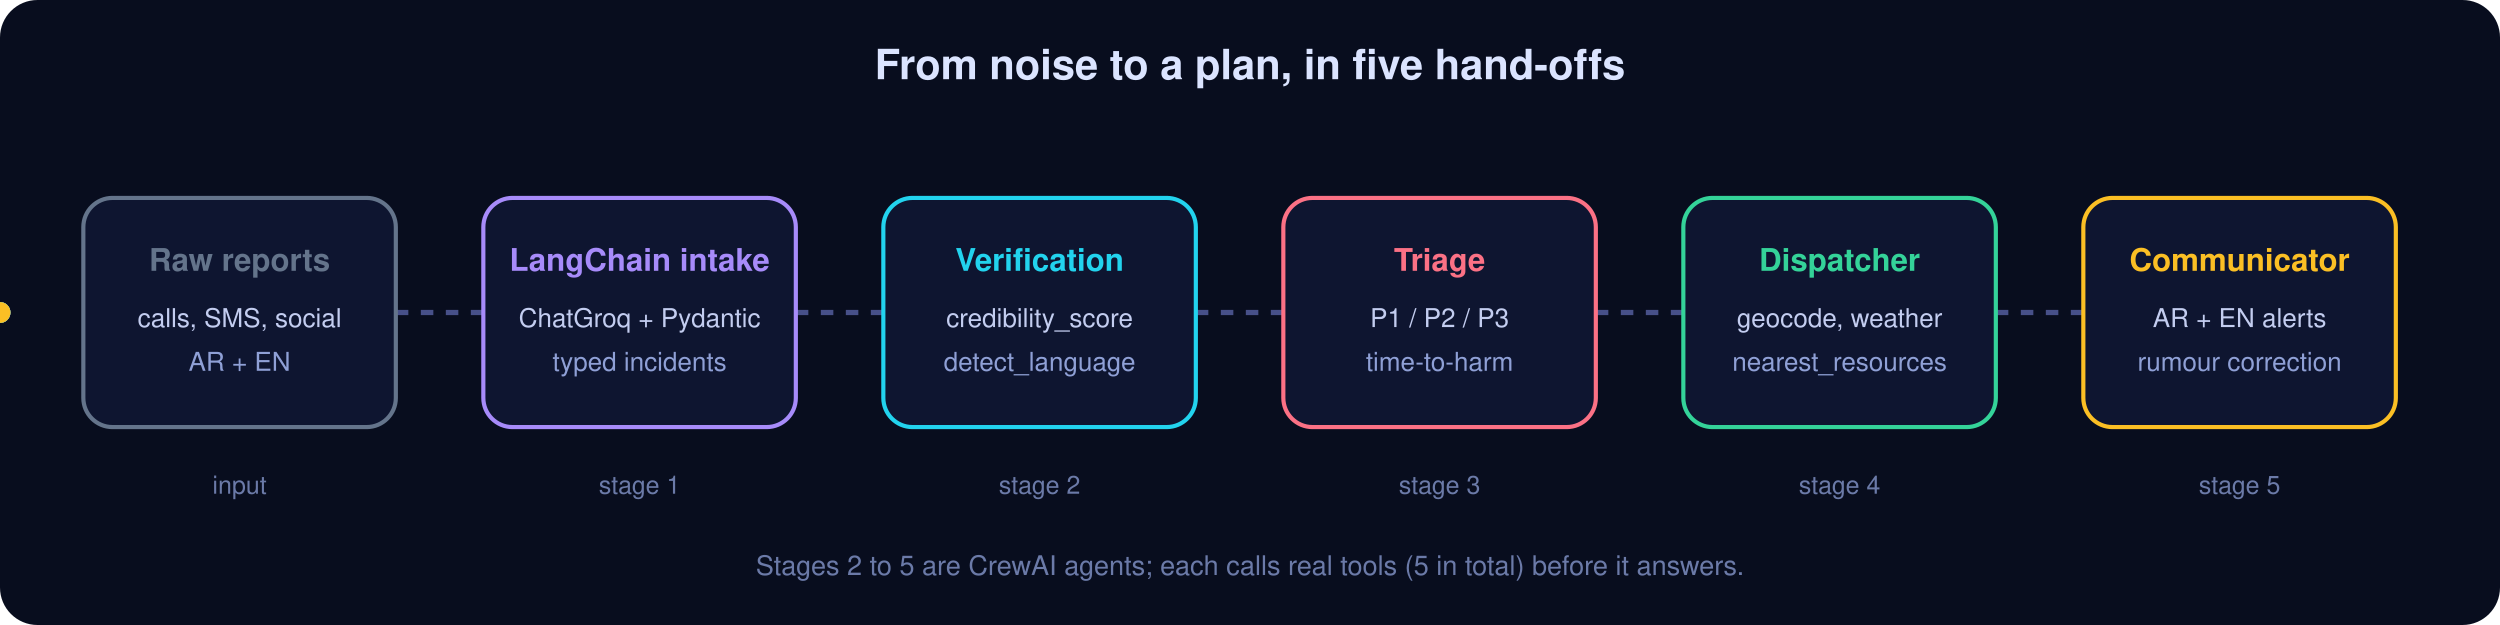
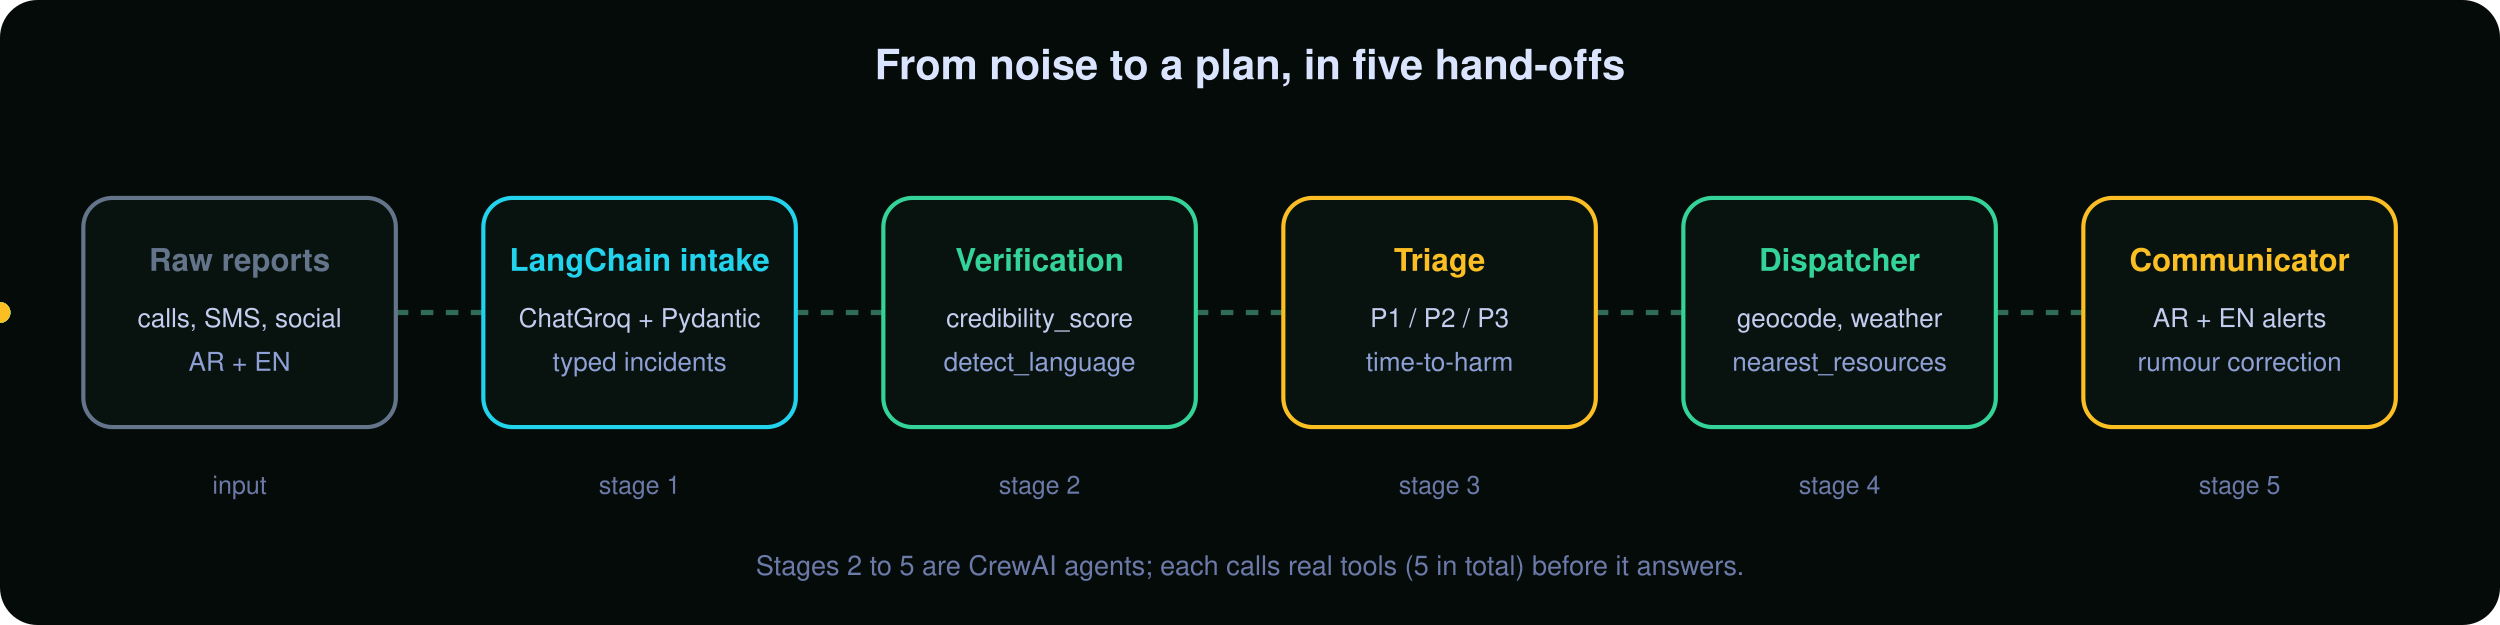
<svg xmlns="http://www.w3.org/2000/svg" viewBox="0 0 1200 300" width="1200" height="300" role="img" aria-label="AidMesh pipeline: raw reports, LangChain intake, then four CrewAI agents: verification, triage, dispatcher, communicator">
-   <rect width="1200" height="300" rx="18" fill="#080d1e" />
+   <rect width="1200" height="300" rx="18" fill="#050b09" />
  <text x="600" y="38" text-anchor="middle" font-family="Segoe UI, Helvetica, Arial, sans-serif" font-size="20" font-weight="700" fill="#dbe4ff">From noise to a plan, in five hand-offs</text>
-   <line x1="190" y1="150" x2="232" y2="150" stroke="#475089" stroke-width="2.5" stroke-dasharray="6 6">
+   <line x1="190" y1="150" x2="232" y2="150" stroke="#2f6b55" stroke-width="2.5" stroke-dasharray="6 6">
    <animate attributeName="stroke-dashoffset" values="24;0" dur="1.2s" repeatCount="indefinite" />
  </line>
-   <circle r="5" fill="#a78bfa" cy="150">
+   <circle r="5" fill="#22d3ee" cy="150">
    <animate attributeName="cx" values="190;232" dur="1.8s" begin="0.0s" repeatCount="indefinite" />
    <animate attributeName="opacity" values="0;1;1;0" dur="1.8s" begin="0.0s" repeatCount="indefinite" />
  </circle>
-   <line x1="382" y1="150" x2="424" y2="150" stroke="#475089" stroke-width="2.5" stroke-dasharray="6 6">
+   <line x1="382" y1="150" x2="424" y2="150" stroke="#2f6b55" stroke-width="2.5" stroke-dasharray="6 6">
    <animate attributeName="stroke-dashoffset" values="24;0" dur="1.2s" repeatCount="indefinite" />
  </line>
-   <circle r="5" fill="#22d3ee" cy="150">
+   <circle r="5" fill="#34d399" cy="150">
    <animate attributeName="cx" values="382;424" dur="1.8s" begin="0.5s" repeatCount="indefinite" />
    <animate attributeName="opacity" values="0;1;1;0" dur="1.8s" begin="0.5s" repeatCount="indefinite" />
  </circle>
-   <line x1="574" y1="150" x2="616" y2="150" stroke="#475089" stroke-width="2.5" stroke-dasharray="6 6">
+   <line x1="574" y1="150" x2="616" y2="150" stroke="#2f6b55" stroke-width="2.5" stroke-dasharray="6 6">
    <animate attributeName="stroke-dashoffset" values="24;0" dur="1.2s" repeatCount="indefinite" />
  </line>
-   <circle r="5" fill="#fb7185" cy="150">
+   <circle r="5" fill="#fbbf24" cy="150">
    <animate attributeName="cx" values="574;616" dur="1.8s" begin="1.0s" repeatCount="indefinite" />
    <animate attributeName="opacity" values="0;1;1;0" dur="1.8s" begin="1.0s" repeatCount="indefinite" />
  </circle>
-   <line x1="766" y1="150" x2="808" y2="150" stroke="#475089" stroke-width="2.5" stroke-dasharray="6 6">
+   <line x1="766" y1="150" x2="808" y2="150" stroke="#2f6b55" stroke-width="2.5" stroke-dasharray="6 6">
    <animate attributeName="stroke-dashoffset" values="24;0" dur="1.2s" repeatCount="indefinite" />
  </line>
  <circle r="5" fill="#34d399" cy="150">
    <animate attributeName="cx" values="766;808" dur="1.8s" begin="1.5s" repeatCount="indefinite" />
    <animate attributeName="opacity" values="0;1;1;0" dur="1.8s" begin="1.5s" repeatCount="indefinite" />
  </circle>
-   <line x1="958" y1="150" x2="1000" y2="150" stroke="#475089" stroke-width="2.5" stroke-dasharray="6 6">
+   <line x1="958" y1="150" x2="1000" y2="150" stroke="#2f6b55" stroke-width="2.5" stroke-dasharray="6 6">
    <animate attributeName="stroke-dashoffset" values="24;0" dur="1.2s" repeatCount="indefinite" />
  </line>
  <circle r="5" fill="#fbbf24" cy="150">
    <animate attributeName="cx" values="958;1000" dur="1.8s" begin="2.0s" repeatCount="indefinite" />
    <animate attributeName="opacity" values="0;1;1;0" dur="1.8s" begin="2.0s" repeatCount="indefinite" />
  </circle>
  <g font-family="Segoe UI, Helvetica, Arial, sans-serif" text-anchor="middle">
-     <rect x="40" y="95" width="150" height="110" rx="14" fill="#0e1530" stroke="#64748b" stroke-width="2">
+     <rect x="40" y="95" width="150" height="110" rx="14" fill="#08130f" stroke="#64748b" stroke-width="2">
      <animate attributeName="stroke-opacity" values="0.4;1;0.4" dur="3s" begin="0.0s" repeatCount="indefinite" />
    </rect>
    <text x="115" y="130" font-size="15" font-weight="700" fill="#64748b">Raw reports</text>
    <text x="115" y="157" font-size="12.5" fill="#c3cdf0">calls, SMS, social</text>
    <text x="115" y="178" font-size="12.5" fill="#8fa0d6">AR + EN</text>
    <text x="115" y="237" font-size="12" fill="#6b7aa8">input</text>
  </g>
  <g font-family="Segoe UI, Helvetica, Arial, sans-serif" text-anchor="middle">
-     <rect x="232" y="95" width="150" height="110" rx="14" fill="#0e1530" stroke="#a78bfa" stroke-width="2">
+     <rect x="232" y="95" width="150" height="110" rx="14" fill="#08130f" stroke="#22d3ee" stroke-width="2">
      <animate attributeName="stroke-opacity" values="0.4;1;0.4" dur="3s" begin="0.5s" repeatCount="indefinite" />
    </rect>
-     <text x="307" y="130" font-size="15" font-weight="700" fill="#a78bfa">LangChain intake</text>
+     <text x="307" y="130" font-size="15" font-weight="700" fill="#22d3ee">LangChain intake</text>
    <text x="307" y="157" font-size="12.5" fill="#c3cdf0">ChatGroq + Pydantic</text>
    <text x="307" y="178" font-size="12.5" fill="#8fa0d6">typed incidents</text>
    <text x="307" y="237" font-size="12" fill="#6b7aa8">stage 1</text>
  </g>
  <g font-family="Segoe UI, Helvetica, Arial, sans-serif" text-anchor="middle">
-     <rect x="424" y="95" width="150" height="110" rx="14" fill="#0e1530" stroke="#22d3ee" stroke-width="2">
+     <rect x="424" y="95" width="150" height="110" rx="14" fill="#08130f" stroke="#34d399" stroke-width="2">
      <animate attributeName="stroke-opacity" values="0.4;1;0.4" dur="3s" begin="1.0s" repeatCount="indefinite" />
    </rect>
-     <text x="499" y="130" font-size="15" font-weight="700" fill="#22d3ee">Verification</text>
+     <text x="499" y="130" font-size="15" font-weight="700" fill="#34d399">Verification</text>
    <text x="499" y="157" font-size="12.5" fill="#c3cdf0">credibility_score</text>
    <text x="499" y="178" font-size="12.5" fill="#8fa0d6">detect_language</text>
    <text x="499" y="237" font-size="12" fill="#6b7aa8">stage 2</text>
  </g>
  <g font-family="Segoe UI, Helvetica, Arial, sans-serif" text-anchor="middle">
-     <rect x="616" y="95" width="150" height="110" rx="14" fill="#0e1530" stroke="#fb7185" stroke-width="2">
+     <rect x="616" y="95" width="150" height="110" rx="14" fill="#08130f" stroke="#fbbf24" stroke-width="2">
      <animate attributeName="stroke-opacity" values="0.4;1;0.4" dur="3s" begin="1.5s" repeatCount="indefinite" />
    </rect>
-     <text x="691" y="130" font-size="15" font-weight="700" fill="#fb7185">Triage</text>
+     <text x="691" y="130" font-size="15" font-weight="700" fill="#fbbf24">Triage</text>
    <text x="691" y="157" font-size="12.5" fill="#c3cdf0">P1 / P2 / P3</text>
    <text x="691" y="178" font-size="12.5" fill="#8fa0d6">time-to-harm</text>
    <text x="691" y="237" font-size="12" fill="#6b7aa8">stage 3</text>
  </g>
  <g font-family="Segoe UI, Helvetica, Arial, sans-serif" text-anchor="middle">
-     <rect x="808" y="95" width="150" height="110" rx="14" fill="#0e1530" stroke="#34d399" stroke-width="2">
+     <rect x="808" y="95" width="150" height="110" rx="14" fill="#08130f" stroke="#34d399" stroke-width="2">
      <animate attributeName="stroke-opacity" values="0.4;1;0.4" dur="3s" begin="2.0s" repeatCount="indefinite" />
    </rect>
    <text x="883" y="130" font-size="15" font-weight="700" fill="#34d399">Dispatcher</text>
    <text x="883" y="157" font-size="12.5" fill="#c3cdf0">geocode, weather</text>
    <text x="883" y="178" font-size="12.5" fill="#8fa0d6">nearest_resources</text>
    <text x="883" y="237" font-size="12" fill="#6b7aa8">stage 4</text>
  </g>
  <g font-family="Segoe UI, Helvetica, Arial, sans-serif" text-anchor="middle">
-     <rect x="1000" y="95" width="150" height="110" rx="14" fill="#0e1530" stroke="#fbbf24" stroke-width="2">
+     <rect x="1000" y="95" width="150" height="110" rx="14" fill="#08130f" stroke="#fbbf24" stroke-width="2">
      <animate attributeName="stroke-opacity" values="0.4;1;0.4" dur="3s" begin="2.5s" repeatCount="indefinite" />
    </rect>
    <text x="1075" y="130" font-size="15" font-weight="700" fill="#fbbf24">Communicator</text>
    <text x="1075" y="157" font-size="12.5" fill="#c3cdf0">AR + EN alerts</text>
    <text x="1075" y="178" font-size="12.5" fill="#8fa0d6">rumour correction</text>
    <text x="1075" y="237" font-size="12" fill="#6b7aa8">stage 5</text>
  </g>
  <text x="600" y="276" text-anchor="middle" font-family="Segoe UI, Helvetica, Arial, sans-serif" font-size="13" fill="#6b7aa8">Stages 2 to 5 are CrewAI agents; each calls real tools (5 in total) before it answers.</text>
</svg>
